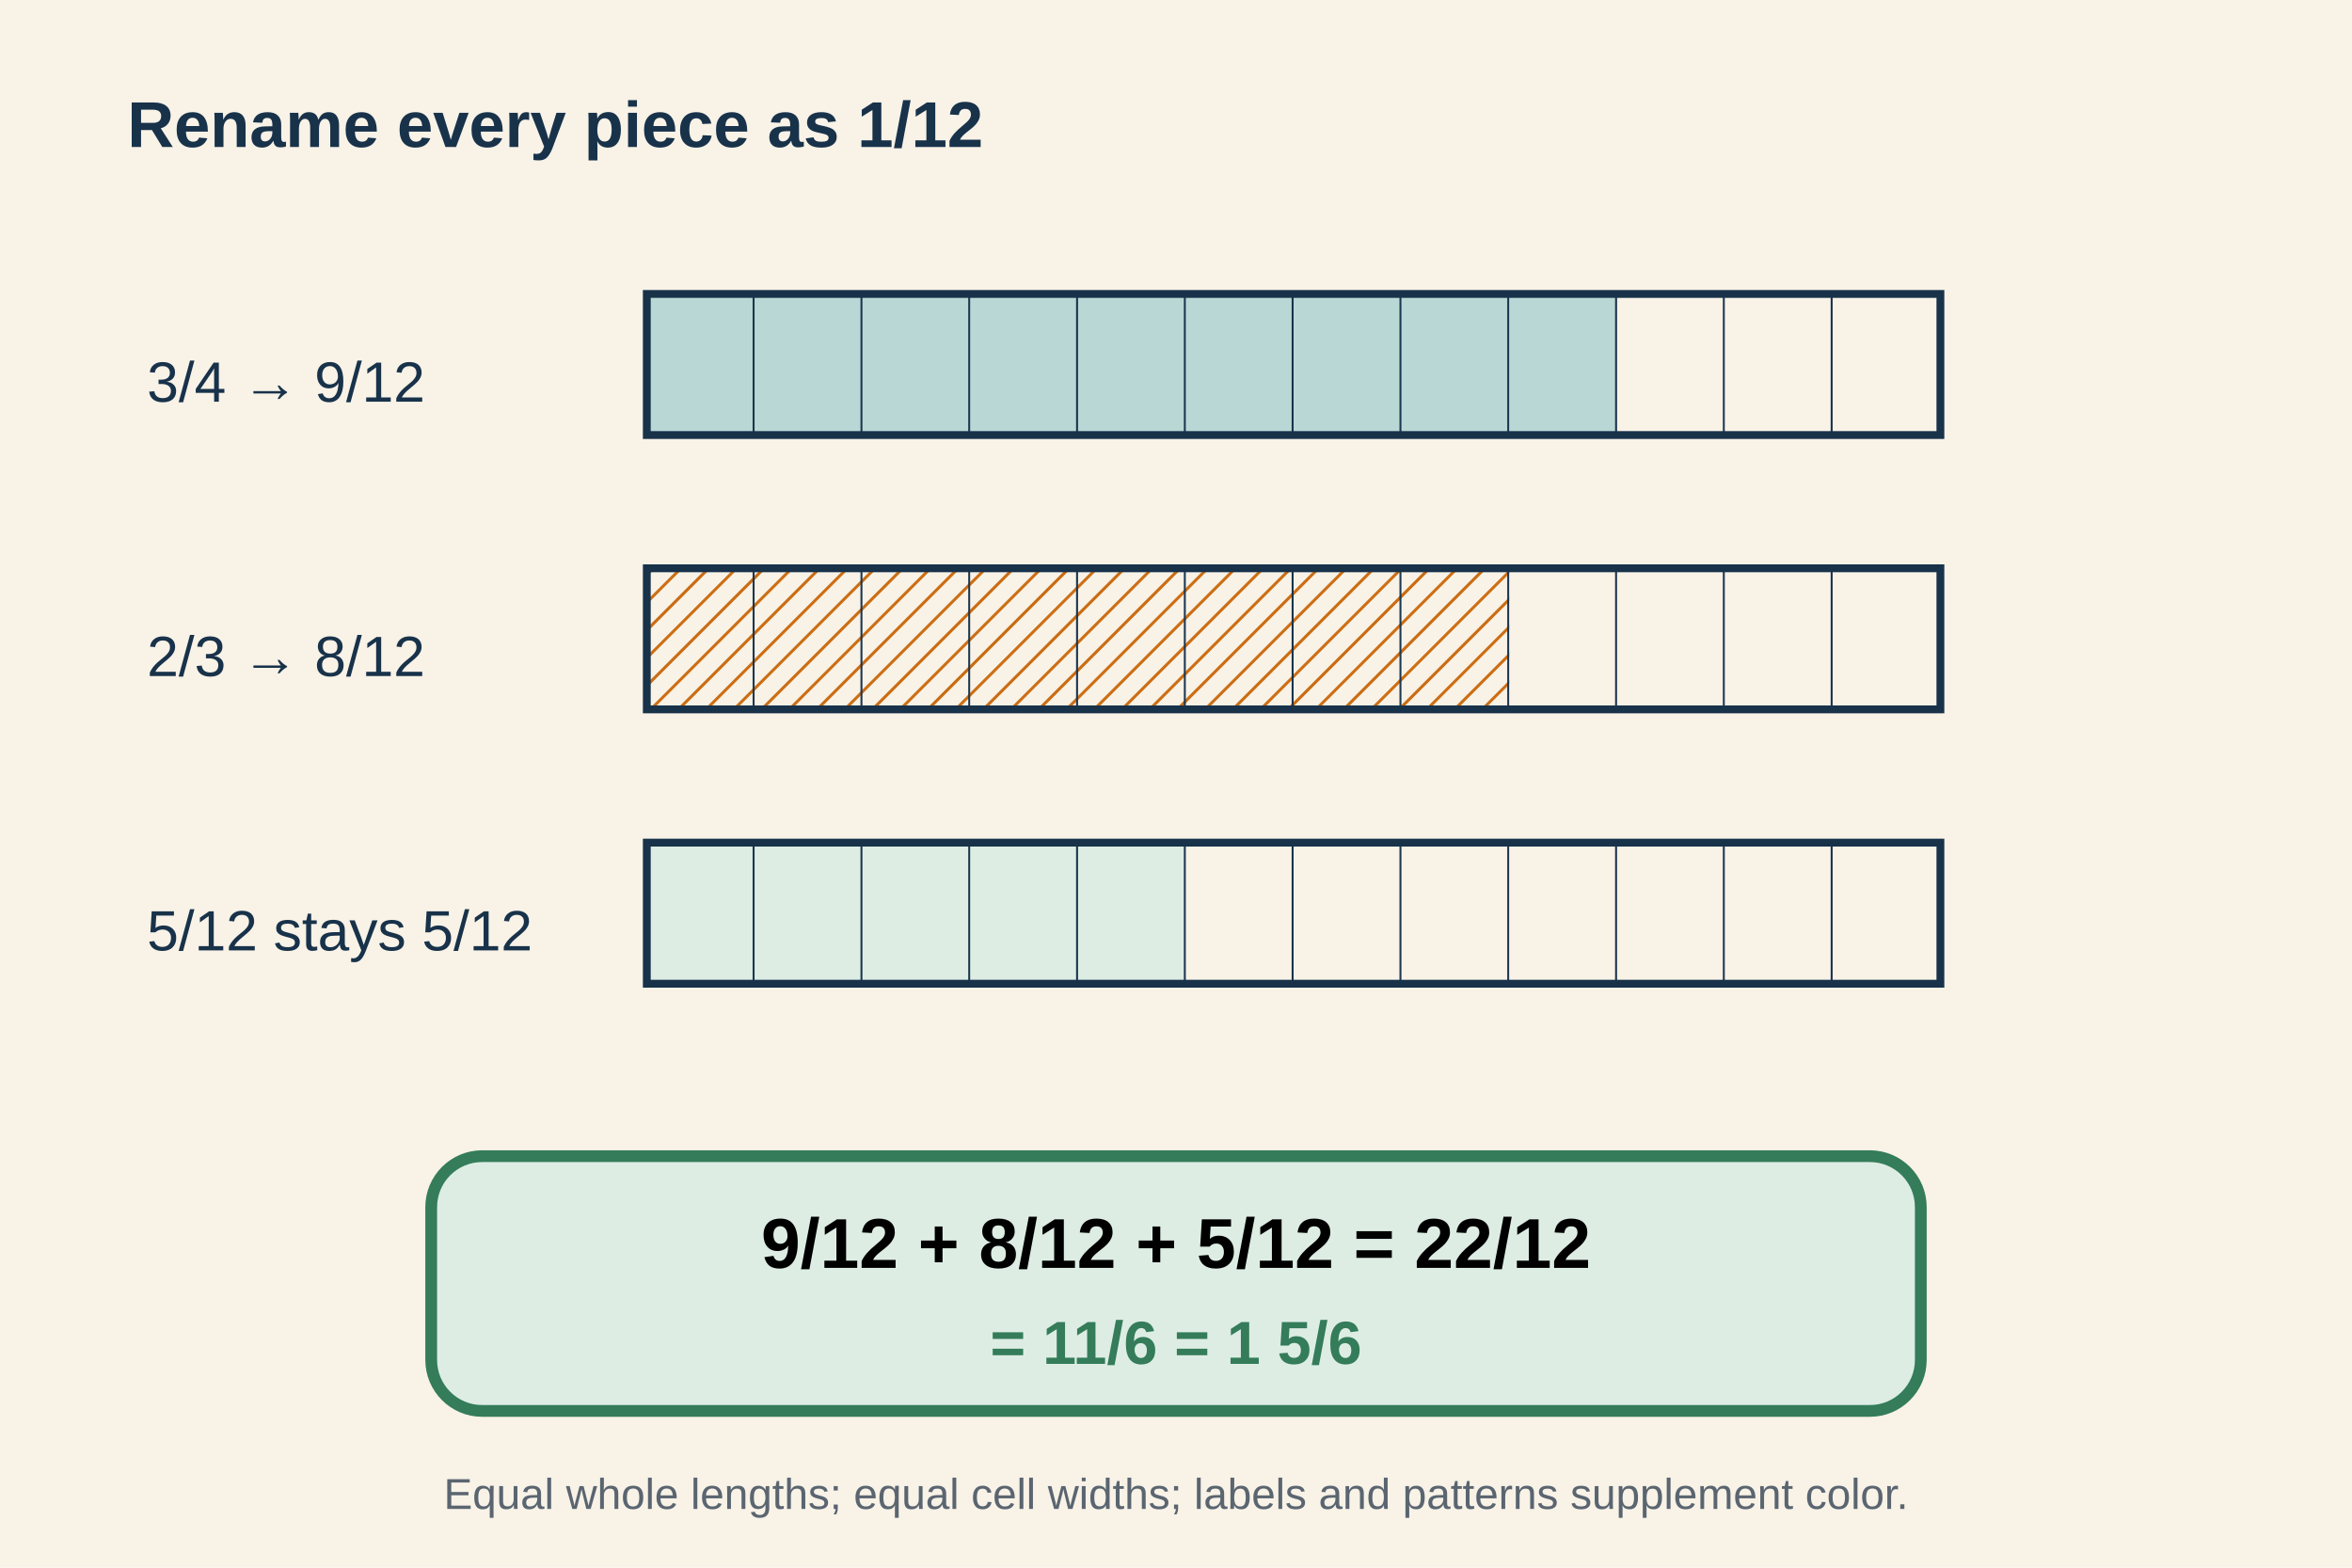
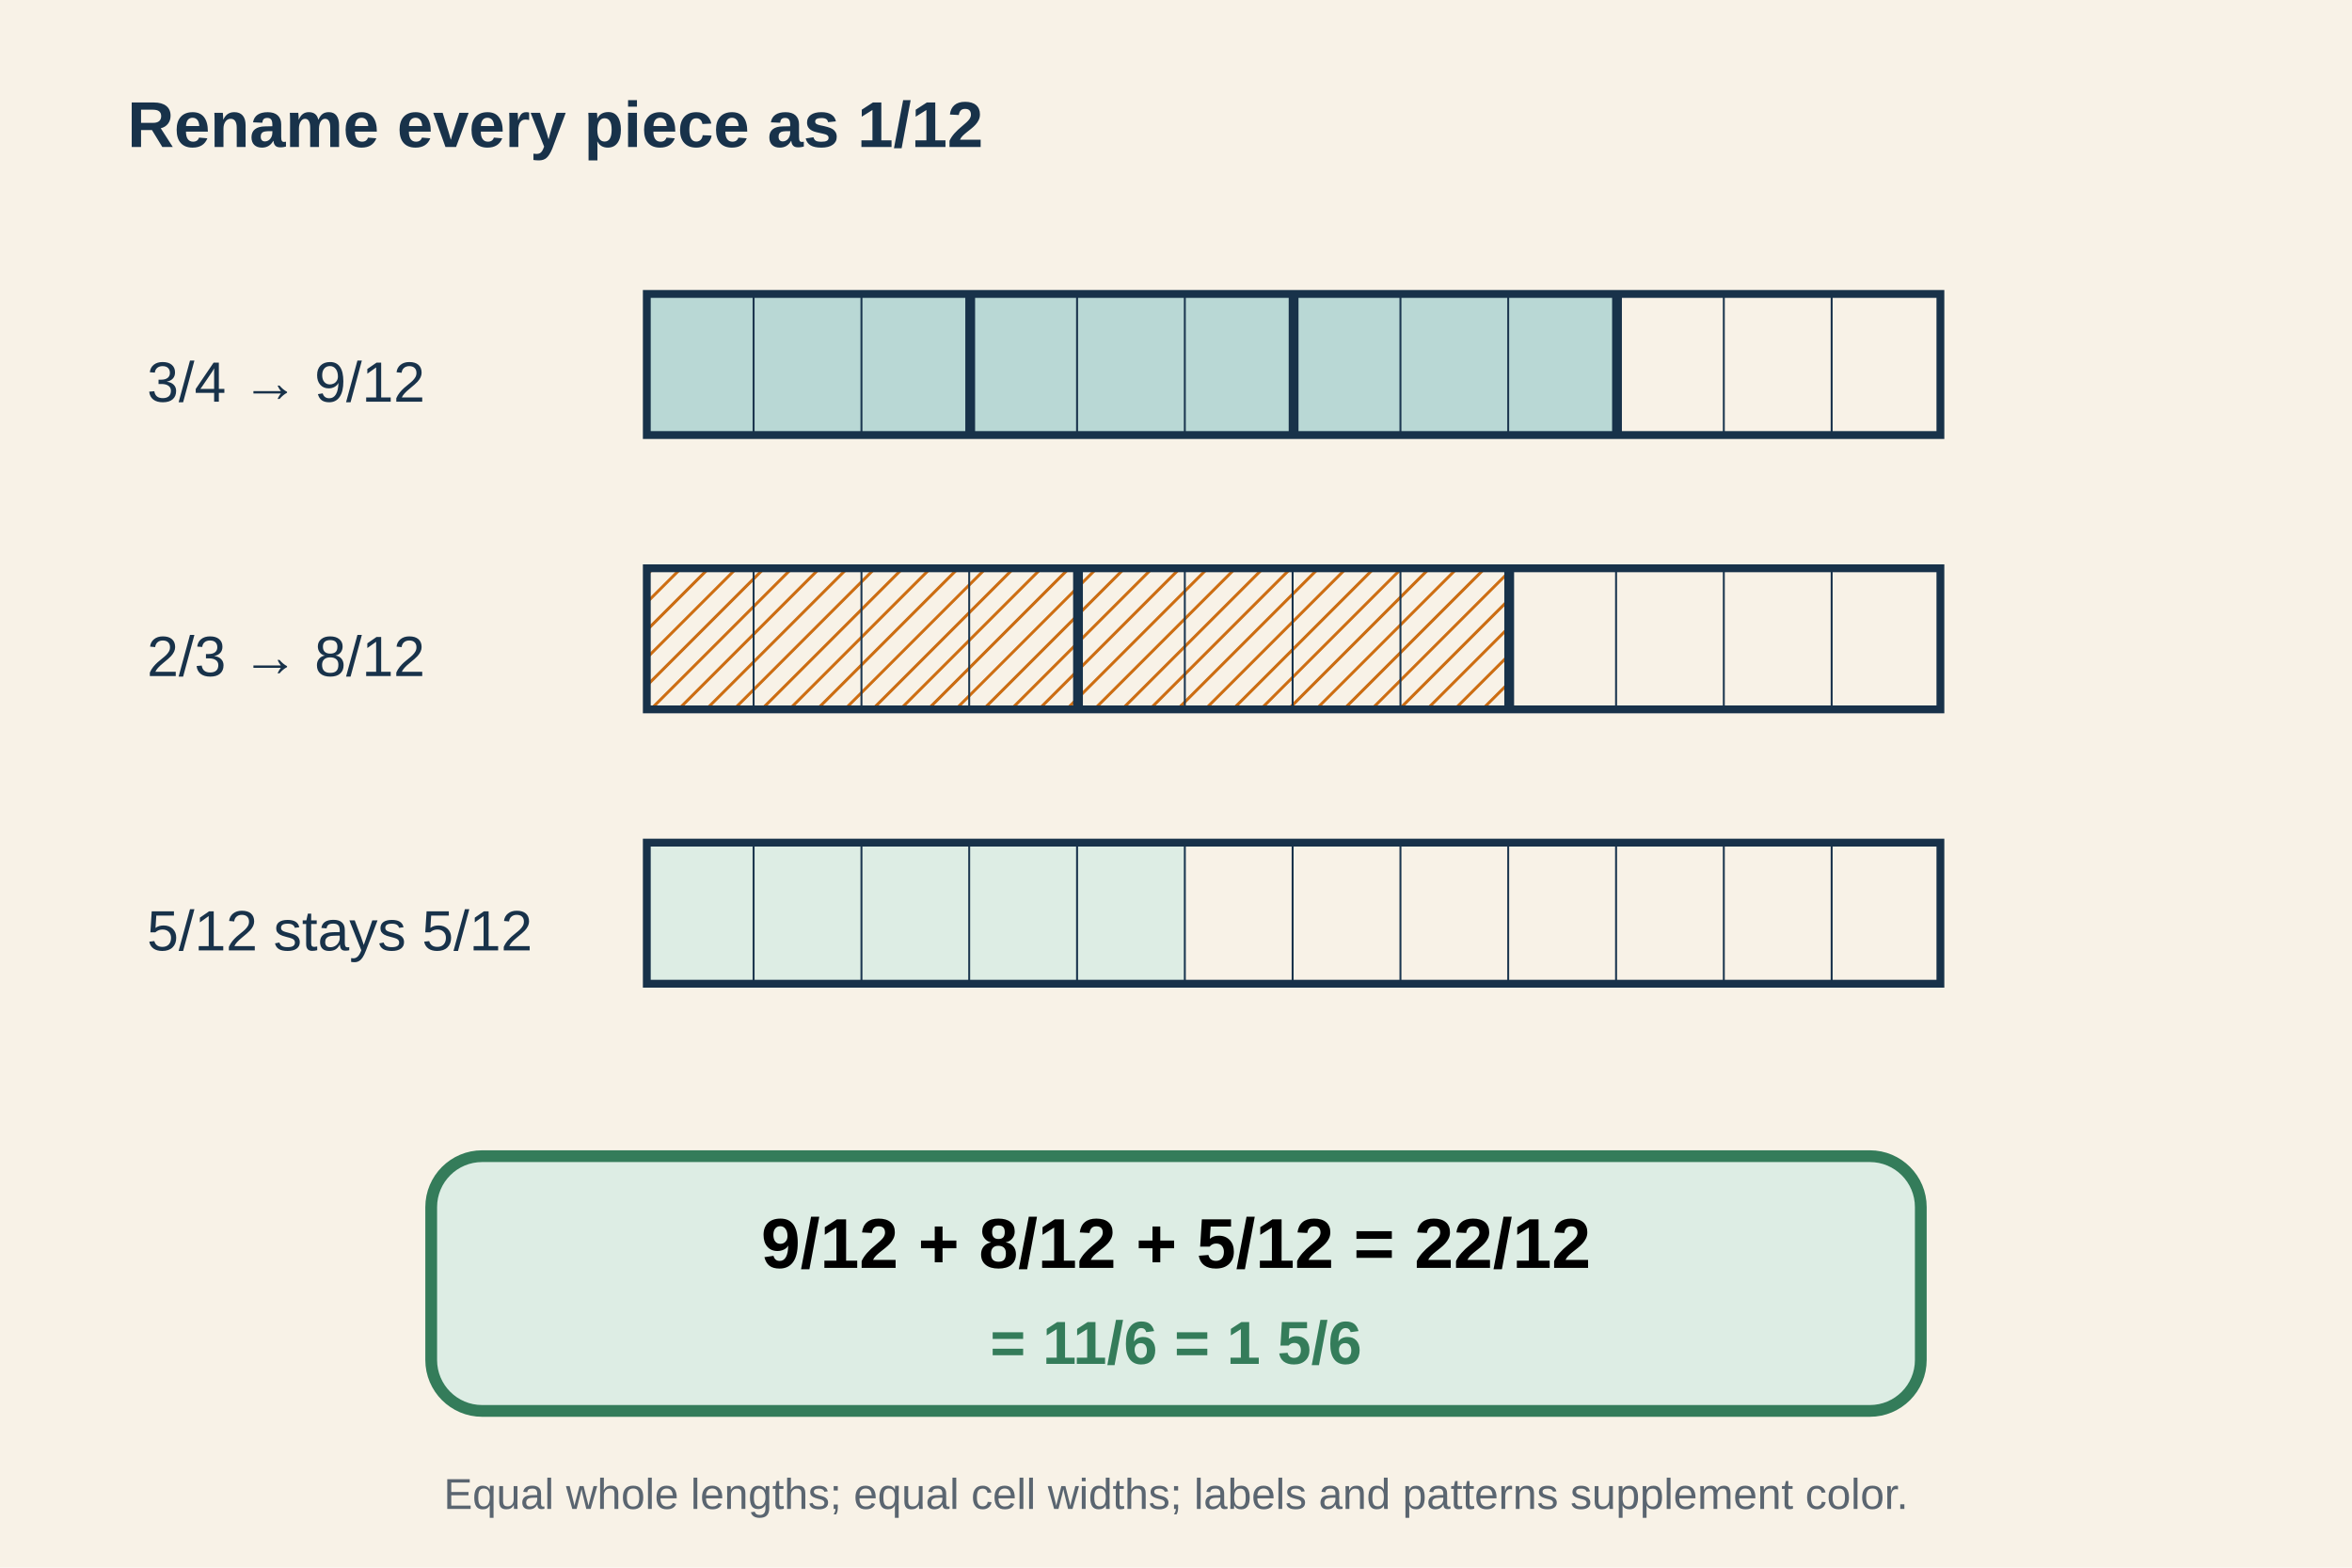
<svg xmlns="http://www.w3.org/2000/svg" width="1200" height="800" viewBox="0 0 1200 800" role="img" aria-labelledby="title desc">
  <defs>
    <pattern id="grid" x="330" width="55" height="72" patternUnits="userSpaceOnUse">
      <path d="M55 0V72" stroke="#18324A" stroke-width="2" />
    </pattern>
    <pattern id="hatch" width="10" height="10" patternUnits="userSpaceOnUse" patternTransform="rotate(45)">
      <line y2="10" stroke="#C66A12" stroke-width="3" />
    </pattern>
  </defs>
  <rect width="1200" height="800" fill="#F8F2E7" />
  <text x="65" y="75" font-family="Arial,sans-serif" font-size="33" font-weight="700" fill="#18324A">Rename every piece as 1/12</text>
  <g font-family="Arial,sans-serif" fill="#18324A">
    <text x="75" y="205" font-size="29">3/4 → 9/12</text>
    <rect x="330" y="150" width="495" height="72" fill="#B9D8D5" />
    <rect x="330" y="150" width="660" height="72" fill="url(#grid)" stroke="#18324A" stroke-width="4" />
    <text x="75" y="345" font-size="29">2/3 → 8/12</text>
    <rect x="330" y="290" width="440" height="72" fill="url(#hatch)" />
    <rect x="330" y="290" width="660" height="72" fill="url(#grid)" stroke="#18324A" stroke-width="4" />
    <text x="75" y="485" font-size="29">5/12 stays 5/12</text>
    <rect x="330" y="430" width="275" height="72" fill="#DDEDE4" />
    <rect x="330" y="430" width="660" height="72" fill="url(#grid)" stroke="#18324A" stroke-width="4" />
+     <path d="M495 150v72M660 150v72M825 150v72M550 290v72M770 290v72" stroke="#18324A" stroke-width="5" fill="none" />
  </g>
  <rect x="220" y="590" width="760" height="130" rx="26" fill="#DDEDE4" stroke="#347C5A" stroke-width="6" />
  <text x="600" y="647" text-anchor="middle" font-family="Arial,sans-serif" font-size="36" font-weight="700">9/12 + 8/12 + 5/12 = 22/12</text>
  <text x="600" y="696" text-anchor="middle" font-family="Arial,sans-serif" font-size="31" font-weight="700" fill="#347C5A">= 11/6 = 1 5/6</text>
  <text x="600" y="770" text-anchor="middle" font-family="Arial,sans-serif" font-size="22" fill="#5A6570">Equal whole lengths; equal cell widths; labels and patterns supplement color.</text>
</svg>
